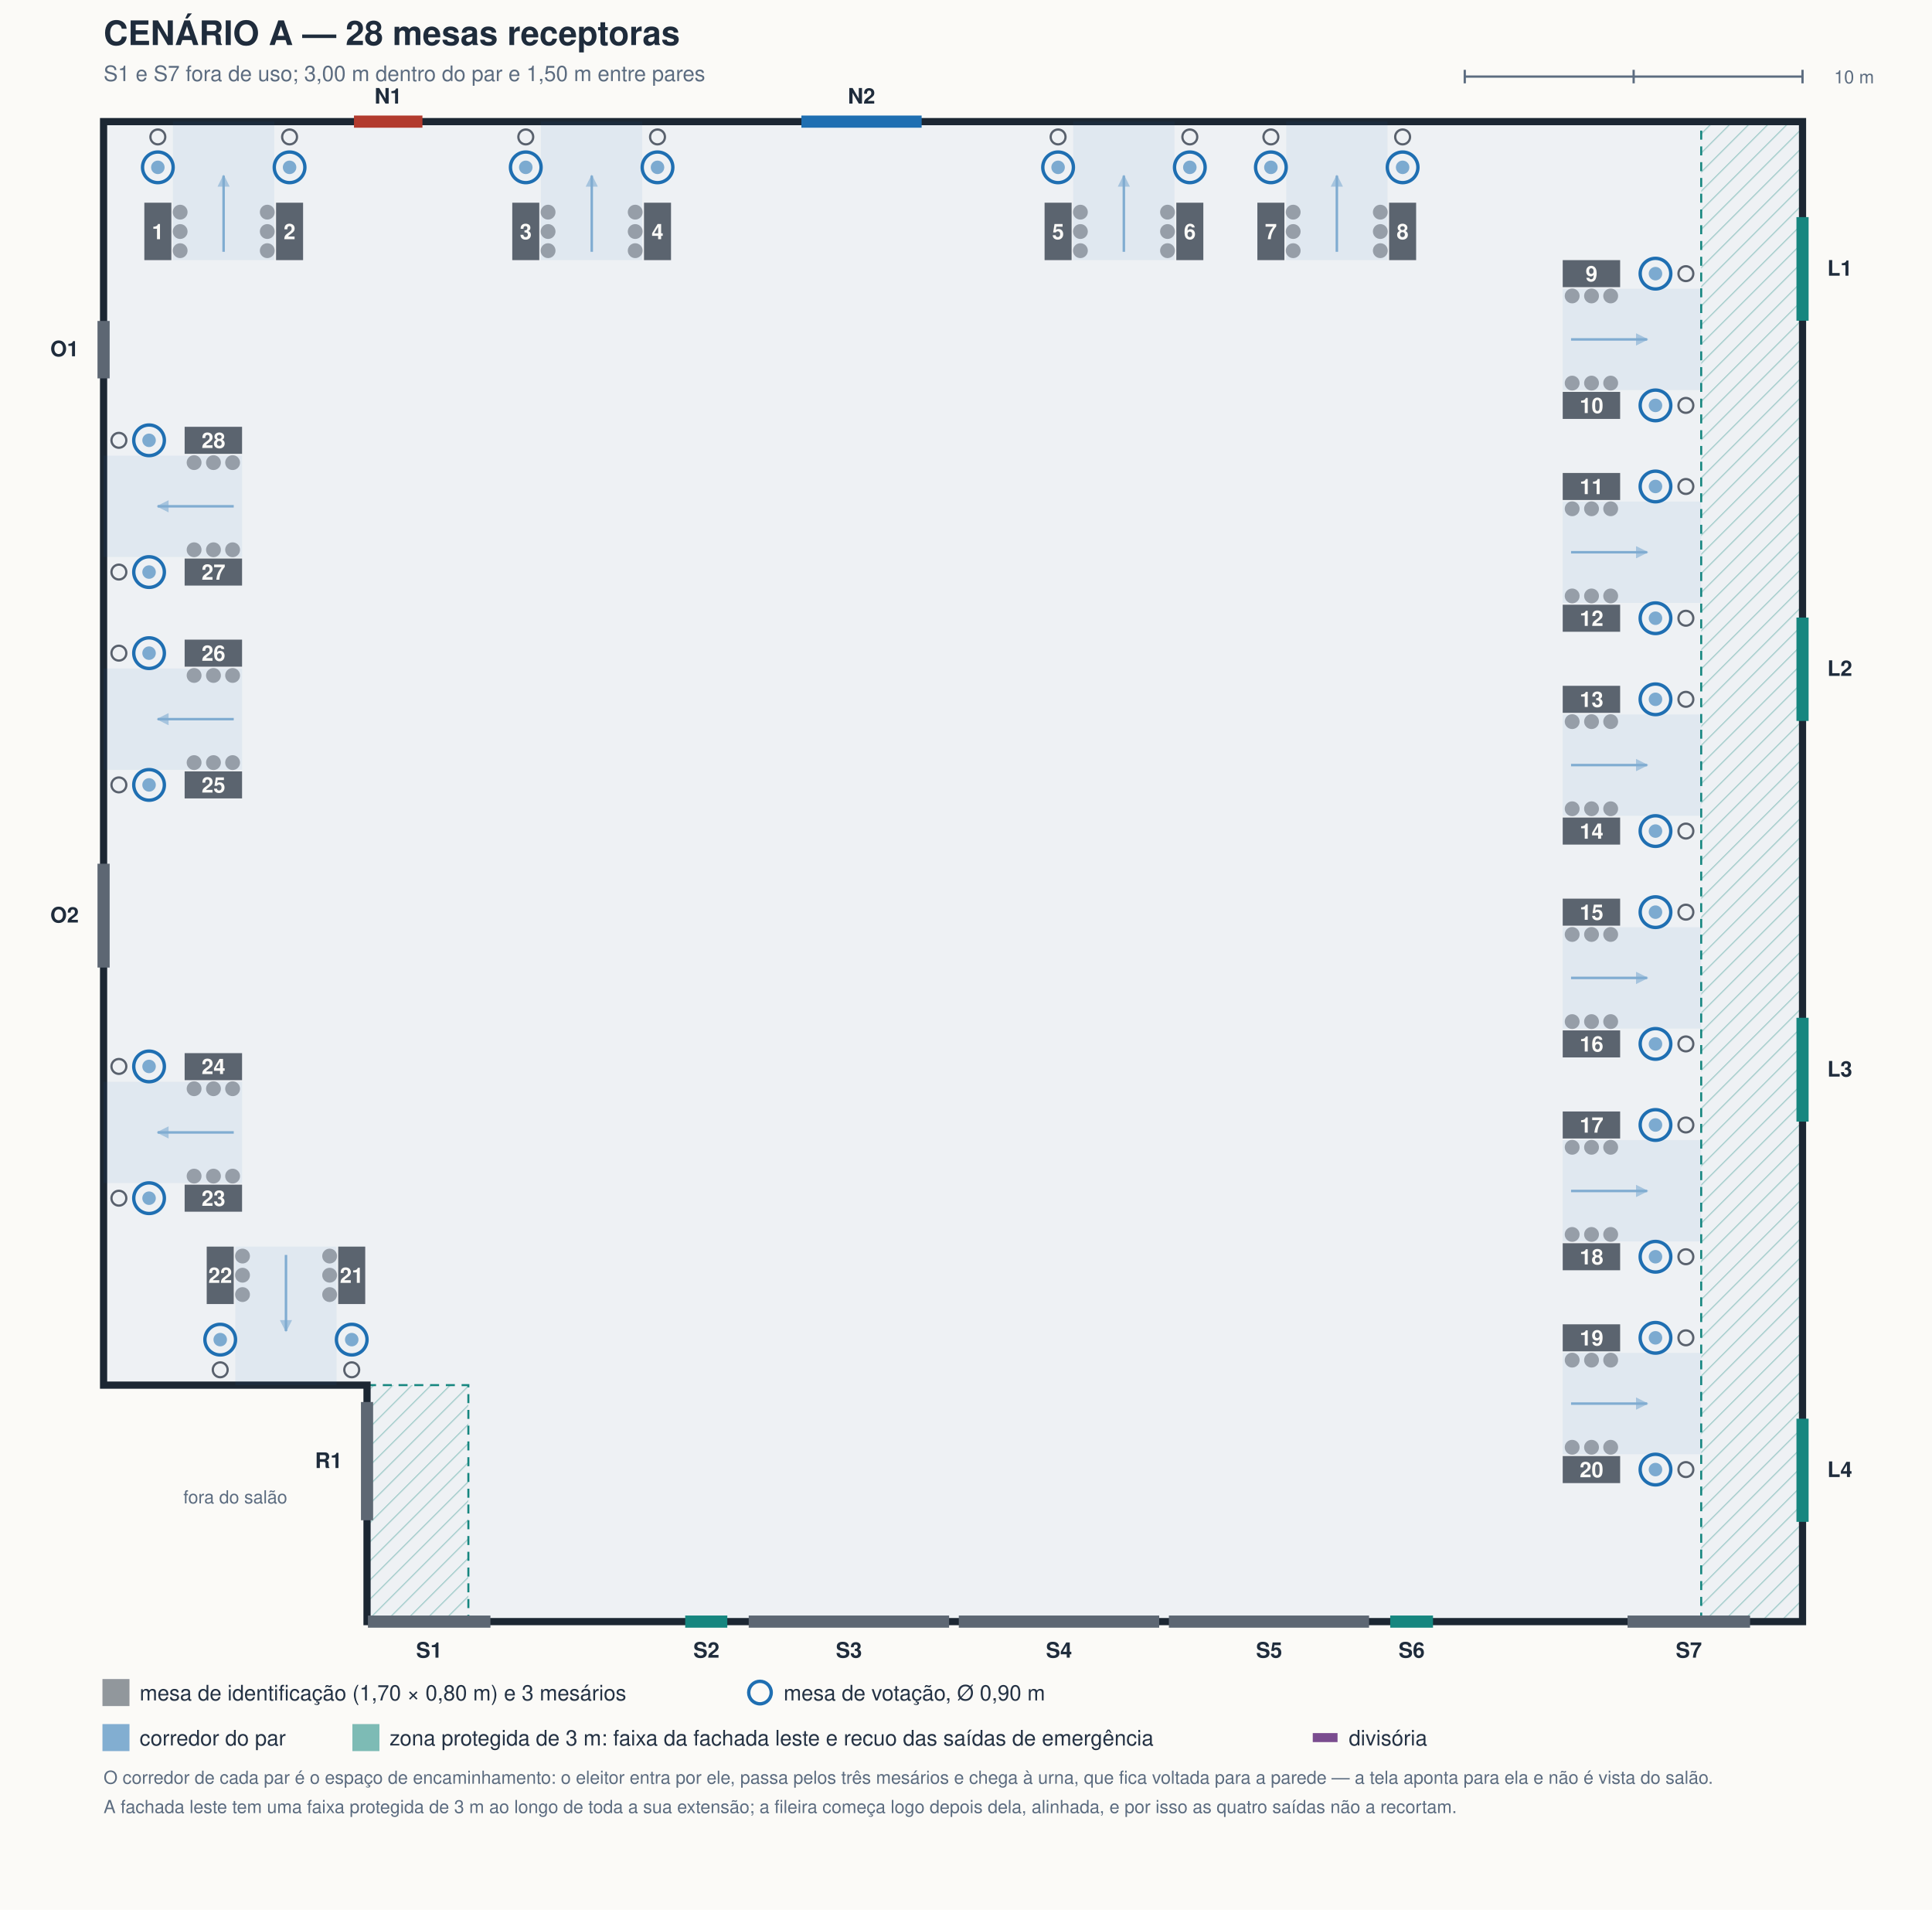
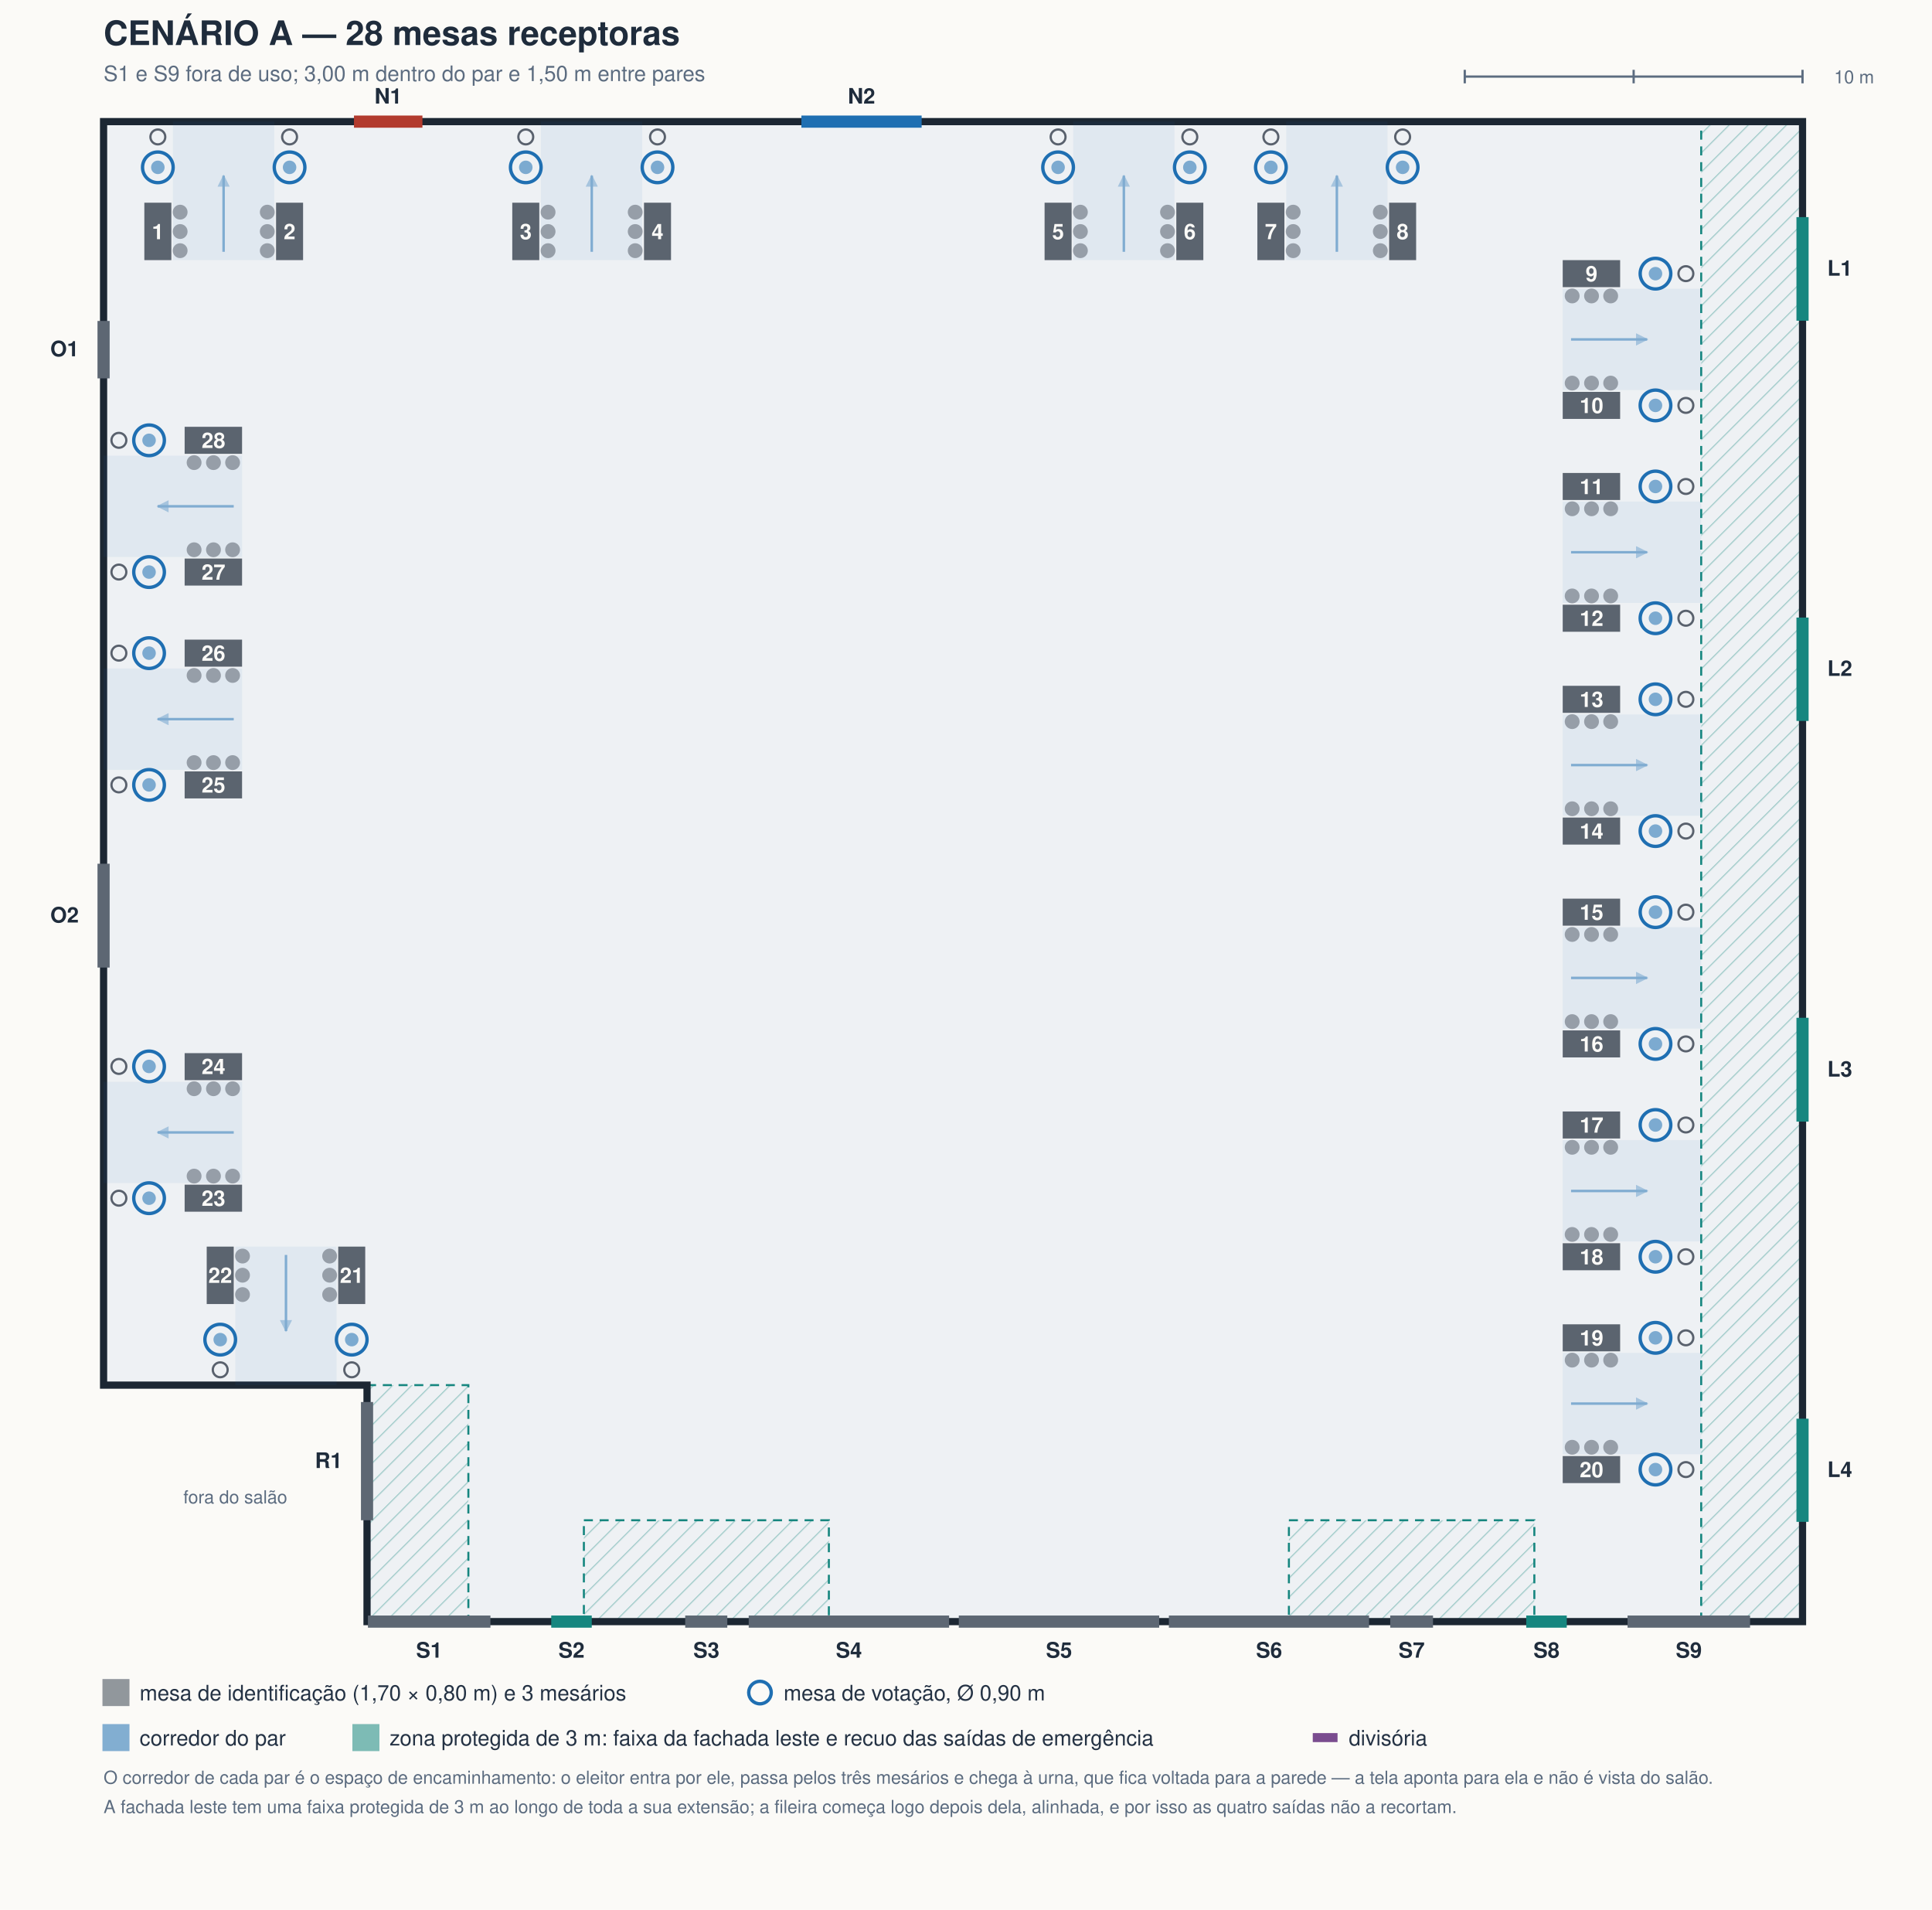
- <svg xmlns="http://www.w3.org/2000/svg" viewBox="0 0 858 848" style="width:100%;height:auto" role="img" aria-label="CENÁRIO A — 28 mesas receptoras: S1 e S7 fora de uso; 3,00 m dentro do par e 1,50 m entre pares">
+ <svg xmlns="http://www.w3.org/2000/svg" viewBox="0 0 858 848" style="width:100%;height:auto" role="img" aria-label="CENÁRIO A — 28 mesas receptoras: S1 e S9 fora de uso; 3,00 m dentro do par e 1,50 m entre pares">
  <rect x="0" y="0" width="858" height="848" fill="#fbfaf7" />
  <defs>
    <marker id="seta" viewBox="0 0 10 10" refX="9" refY="5" markerWidth="5" markerHeight="5" orient="auto-start-reverse">
      <path d="M0 0L10 5L0 10z" fill="#1f6fb2" opacity=".6" />
    </marker>
    <pattern id="hach" width="6" height="6" patternUnits="userSpaceOnUse" patternTransform="rotate(45)">
      <line x1="0" y1="0" x2="0" y2="6" stroke="#16867f" stroke-width="1" opacity=".35" />
    </pattern>
  </defs>
  <polygon points="163.0,720.0 800.5,720.0 800.5,54.0 46.0,54.0 46.0,615.0 163.0,615.0" fill="#eef1f4" />
  <rect x="755.5" y="54.0" width="45.0" height="666.0" fill="url(#hach)" stroke="#16867f" stroke-width="0.9" stroke-dasharray="4 3" />
+   <rect x="259.3" y="675.0" width="108.8" height="45.0" fill="url(#hach)" stroke="#16867f" stroke-width="0.9" stroke-dasharray="4 3" />
+   <rect x="572.4" y="675.0" width="109.0" height="45.0" fill="url(#hach)" stroke="#16867f" stroke-width="0.9" stroke-dasharray="4 3" />
  <rect x="163.0" y="615.0" width="45.0" height="105.0" fill="url(#hach)" stroke="#16867f" stroke-width="0.9" stroke-dasharray="4 3" />
  <polygon points="163.0,720.0 800.5,720.0 800.5,54.0 46.0,54.0 46.0,615.0 163.0,615.0" fill="none" stroke="#1c2733" stroke-width="3.2" />
  <line x1="157.2" y1="54.0" x2="187.6" y2="54.0" stroke="#b23b2e" stroke-width="5.4" />
  <text x="172.4" y="46.0" font-family="ui-sans-serif,system-ui,'Segoe UI',Helvetica,Arial,sans-serif" font-size="9.5" fill="#1f2c3c" text-anchor="middle" font-weight="700">N1</text>
  <line x1="355.9" y1="54.0" x2="409.3" y2="54.0" stroke="#1f6fb2" stroke-width="5.4" />
  <text x="382.6" y="46.0" font-family="ui-sans-serif,system-ui,'Segoe UI',Helvetica,Arial,sans-serif" font-size="9.5" fill="#1f2c3c" text-anchor="middle" font-weight="700">N2</text>
  <line x1="800.5" y1="142.4" x2="800.5" y2="96.4" stroke="#16867f" stroke-width="5.4" />
  <text x="811.5" y="122.4" font-family="ui-sans-serif,system-ui,'Segoe UI',Helvetica,Arial,sans-serif" font-size="9.5" fill="#1f2c3c" text-anchor="start" font-weight="700">L1</text>
  <line x1="800.5" y1="320.1" x2="800.5" y2="274.2" stroke="#16867f" stroke-width="5.4" />
  <text x="811.5" y="300.1" font-family="ui-sans-serif,system-ui,'Segoe UI',Helvetica,Arial,sans-serif" font-size="9.5" fill="#1f2c3c" text-anchor="start" font-weight="700">L2</text>
  <line x1="800.5" y1="498.0" x2="800.5" y2="451.9" stroke="#16867f" stroke-width="5.4" />
  <text x="811.5" y="478.0" font-family="ui-sans-serif,system-ui,'Segoe UI',Helvetica,Arial,sans-serif" font-size="9.5" fill="#1f2c3c" text-anchor="start" font-weight="700">L3</text>
  <line x1="800.5" y1="675.7" x2="800.5" y2="629.9" stroke="#16867f" stroke-width="5.4" />
  <text x="811.5" y="655.8" font-family="ui-sans-serif,system-ui,'Segoe UI',Helvetica,Arial,sans-serif" font-size="9.5" fill="#1f2c3c" text-anchor="start" font-weight="700">L4</text>
  <line x1="163.4" y1="720.0" x2="217.8" y2="720.0" stroke="#5d6773" stroke-width="5.4" />
  <text x="190.6" y="736.0" font-family="ui-sans-serif,system-ui,'Segoe UI',Helvetica,Arial,sans-serif" font-size="9.5" fill="#1f2c3c" text-anchor="middle" font-weight="700">S1</text>
-   <line x1="304.3" y1="720.0" x2="323.0" y2="720.0" stroke="#16867f" stroke-width="5.4" />
-   <text x="313.7" y="736.0" font-family="ui-sans-serif,system-ui,'Segoe UI',Helvetica,Arial,sans-serif" font-size="9.5" fill="#1f2c3c" text-anchor="middle" font-weight="700">S2</text>
+   <line x1="244.8" y1="720.0" x2="262.8" y2="720.0" stroke="#16867f" stroke-width="5.4" />
+   <text x="253.8" y="736.0" font-family="ui-sans-serif,system-ui,'Segoe UI',Helvetica,Arial,sans-serif" font-size="9.5" fill="#1f2c3c" text-anchor="middle" font-weight="700">S2</text>
+   <line x1="304.3" y1="720.0" x2="323.0" y2="720.0" stroke="#5d6773" stroke-width="5.4" />
+   <text x="313.7" y="736.0" font-family="ui-sans-serif,system-ui,'Segoe UI',Helvetica,Arial,sans-serif" font-size="9.5" fill="#1f2c3c" text-anchor="middle" font-weight="700">S3</text>
  <line x1="332.5" y1="720.0" x2="421.5" y2="720.0" stroke="#5d6773" stroke-width="5.4" />
-   <text x="377.0" y="736.0" font-family="ui-sans-serif,system-ui,'Segoe UI',Helvetica,Arial,sans-serif" font-size="9.5" fill="#1f2c3c" text-anchor="middle" font-weight="700">S3</text>
+   <text x="377.0" y="736.0" font-family="ui-sans-serif,system-ui,'Segoe UI',Helvetica,Arial,sans-serif" font-size="9.5" fill="#1f2c3c" text-anchor="middle" font-weight="700">S4</text>
  <line x1="425.8" y1="720.0" x2="514.8" y2="720.0" stroke="#5d6773" stroke-width="5.4" />
-   <text x="470.3" y="736.0" font-family="ui-sans-serif,system-ui,'Segoe UI',Helvetica,Arial,sans-serif" font-size="9.5" fill="#1f2c3c" text-anchor="middle" font-weight="700">S4</text>
+   <text x="470.3" y="736.0" font-family="ui-sans-serif,system-ui,'Segoe UI',Helvetica,Arial,sans-serif" font-size="9.5" fill="#1f2c3c" text-anchor="middle" font-weight="700">S5</text>
  <line x1="519.1" y1="720.0" x2="608.0" y2="720.0" stroke="#5d6773" stroke-width="5.4" />
-   <text x="563.6" y="736.0" font-family="ui-sans-serif,system-ui,'Segoe UI',Helvetica,Arial,sans-serif" font-size="9.5" fill="#1f2c3c" text-anchor="middle" font-weight="700">S5</text>
-   <line x1="617.4" y1="720.0" x2="636.4" y2="720.0" stroke="#16867f" stroke-width="5.4" />
-   <text x="626.9" y="736.0" font-family="ui-sans-serif,system-ui,'Segoe UI',Helvetica,Arial,sans-serif" font-size="9.5" fill="#1f2c3c" text-anchor="middle" font-weight="700">S6</text>
+   <text x="563.6" y="736.0" font-family="ui-sans-serif,system-ui,'Segoe UI',Helvetica,Arial,sans-serif" font-size="9.5" fill="#1f2c3c" text-anchor="middle" font-weight="700">S6</text>
+   <line x1="617.4" y1="720.0" x2="636.4" y2="720.0" stroke="#5d6773" stroke-width="5.4" />
+   <text x="626.9" y="736.0" font-family="ui-sans-serif,system-ui,'Segoe UI',Helvetica,Arial,sans-serif" font-size="9.5" fill="#1f2c3c" text-anchor="middle" font-weight="700">S7</text>
+   <line x1="677.8" y1="720.0" x2="695.8" y2="720.0" stroke="#16867f" stroke-width="5.4" />
+   <text x="686.8" y="736.0" font-family="ui-sans-serif,system-ui,'Segoe UI',Helvetica,Arial,sans-serif" font-size="9.5" fill="#1f2c3c" text-anchor="middle" font-weight="700">S8</text>
  <line x1="722.8" y1="720.0" x2="777.2" y2="720.0" stroke="#5d6773" stroke-width="5.4" />
-   <text x="750.0" y="736.0" font-family="ui-sans-serif,system-ui,'Segoe UI',Helvetica,Arial,sans-serif" font-size="9.5" fill="#1f2c3c" text-anchor="middle" font-weight="700">S7</text>
+   <text x="750.0" y="736.0" font-family="ui-sans-serif,system-ui,'Segoe UI',Helvetica,Arial,sans-serif" font-size="9.5" fill="#1f2c3c" text-anchor="middle" font-weight="700">S9</text>
  <line x1="46.0" y1="168.0" x2="46.0" y2="142.5" stroke="#5d6773" stroke-width="5.4" />
  <text x="35.0" y="158.2" font-family="ui-sans-serif,system-ui,'Segoe UI',Helvetica,Arial,sans-serif" font-size="9.5" fill="#1f2c3c" text-anchor="end" font-weight="700">O1</text>
  <line x1="46.0" y1="429.6" x2="46.0" y2="383.5" stroke="#5d6773" stroke-width="5.4" />
  <text x="35.0" y="409.6" font-family="ui-sans-serif,system-ui,'Segoe UI',Helvetica,Arial,sans-serif" font-size="9.5" fill="#1f2c3c" text-anchor="end" font-weight="700">O2</text>
  <line x1="163.0" y1="675.0" x2="163.0" y2="622.5" stroke="#5d6773" stroke-width="5.4" />
  <text x="152.0" y="651.8" font-family="ui-sans-serif,system-ui,'Segoe UI',Helvetica,Arial,sans-serif" font-size="9.5" fill="#1f2c3c" text-anchor="end" font-weight="700">R1</text>
  <rect x="76.8" y="54.0" width="45.0" height="61.5" fill="#1f6fb2" opacity=".07" />
  <path d="M99.3 111.8L99.3 78.0" stroke="#1f6fb2" stroke-width="1.1" opacity=".5" marker-end="url(#seta)" />
  <rect x="64.1" y="90.0" width="12.0" height="25.5" fill="#3b4552" opacity=".82" />
  <circle cx="70.1" cy="74.3" r="6.8" fill="none" stroke="#1f6fb2" stroke-width="1.5" />
  <circle cx="70.1" cy="74.3" r="3.0" fill="#1f6fb2" opacity=".55" />
  <circle cx="70.1" cy="60.8" r="3.3" fill="none" stroke="#59616d" stroke-width="1" />
  <circle cx="80.0" cy="94.2" r="3.3" fill="#59616d" opacity=".55" />
  <circle cx="80.0" cy="102.8" r="3.3" fill="#59616d" opacity=".55" />
  <circle cx="80.0" cy="111.3" r="3.3" fill="#59616d" opacity=".55" />
  <text x="70.1" y="106.2" font-family="ui-sans-serif,system-ui,'Segoe UI',Helvetica,Arial,sans-serif" font-size="9.5" font-weight="700" fill="#fbfaf7" text-anchor="middle">1</text>
  <rect x="122.6" y="90.0" width="12.0" height="25.5" fill="#3b4552" opacity=".82" />
  <circle cx="128.6" cy="74.3" r="6.8" fill="none" stroke="#1f6fb2" stroke-width="1.5" />
  <circle cx="128.6" cy="74.3" r="3.0" fill="#1f6fb2" opacity=".55" />
  <circle cx="128.6" cy="60.8" r="3.3" fill="none" stroke="#59616d" stroke-width="1" />
  <circle cx="118.7" cy="94.2" r="3.3" fill="#59616d" opacity=".55" />
  <circle cx="118.7" cy="102.8" r="3.3" fill="#59616d" opacity=".55" />
  <circle cx="118.7" cy="111.3" r="3.3" fill="#59616d" opacity=".55" />
  <text x="128.6" y="106.2" font-family="ui-sans-serif,system-ui,'Segoe UI',Helvetica,Arial,sans-serif" font-size="9.5" font-weight="700" fill="#fbfaf7" text-anchor="middle">2</text>
  <rect x="240.2" y="54.0" width="45.0" height="61.5" fill="#1f6fb2" opacity=".07" />
  <path d="M262.8 111.8L262.8 78.0" stroke="#1f6fb2" stroke-width="1.1" opacity=".5" marker-end="url(#seta)" />
  <rect x="227.5" y="90.0" width="12.0" height="25.5" fill="#3b4552" opacity=".82" />
  <circle cx="233.5" cy="74.3" r="6.8" fill="none" stroke="#1f6fb2" stroke-width="1.5" />
  <circle cx="233.5" cy="74.3" r="3.0" fill="#1f6fb2" opacity=".55" />
  <circle cx="233.5" cy="60.8" r="3.3" fill="none" stroke="#59616d" stroke-width="1" />
  <circle cx="243.4" cy="94.2" r="3.3" fill="#59616d" opacity=".55" />
  <circle cx="243.4" cy="102.8" r="3.3" fill="#59616d" opacity=".55" />
  <circle cx="243.4" cy="111.3" r="3.3" fill="#59616d" opacity=".55" />
  <text x="233.5" y="106.2" font-family="ui-sans-serif,system-ui,'Segoe UI',Helvetica,Arial,sans-serif" font-size="9.5" font-weight="700" fill="#fbfaf7" text-anchor="middle">3</text>
  <rect x="286.0" y="90.0" width="12.0" height="25.5" fill="#3b4552" opacity=".82" />
  <circle cx="292.0" cy="74.3" r="6.8" fill="none" stroke="#1f6fb2" stroke-width="1.5" />
  <circle cx="292.0" cy="74.3" r="3.0" fill="#1f6fb2" opacity=".55" />
  <circle cx="292.0" cy="60.8" r="3.3" fill="none" stroke="#59616d" stroke-width="1" />
  <circle cx="282.1" cy="94.2" r="3.3" fill="#59616d" opacity=".55" />
  <circle cx="282.1" cy="102.8" r="3.3" fill="#59616d" opacity=".55" />
  <circle cx="282.1" cy="111.3" r="3.3" fill="#59616d" opacity=".55" />
  <text x="292.0" y="106.2" font-family="ui-sans-serif,system-ui,'Segoe UI',Helvetica,Arial,sans-serif" font-size="9.5" font-weight="700" fill="#fbfaf7" text-anchor="middle">4</text>
  <rect x="476.6" y="54.0" width="45.0" height="61.5" fill="#1f6fb2" opacity=".07" />
  <path d="M499.1 111.8L499.1 78.0" stroke="#1f6fb2" stroke-width="1.1" opacity=".5" marker-end="url(#seta)" />
  <rect x="463.9" y="90.0" width="12.0" height="25.5" fill="#3b4552" opacity=".82" />
  <circle cx="469.9" cy="74.3" r="6.8" fill="none" stroke="#1f6fb2" stroke-width="1.5" />
  <circle cx="469.9" cy="74.3" r="3.0" fill="#1f6fb2" opacity=".55" />
  <circle cx="469.9" cy="60.8" r="3.3" fill="none" stroke="#59616d" stroke-width="1" />
  <circle cx="479.8" cy="94.2" r="3.3" fill="#59616d" opacity=".55" />
  <circle cx="479.8" cy="102.8" r="3.3" fill="#59616d" opacity=".55" />
  <circle cx="479.8" cy="111.3" r="3.3" fill="#59616d" opacity=".55" />
  <text x="469.9" y="106.2" font-family="ui-sans-serif,system-ui,'Segoe UI',Helvetica,Arial,sans-serif" font-size="9.5" font-weight="700" fill="#fbfaf7" text-anchor="middle">5</text>
  <rect x="522.4" y="90.0" width="12.0" height="25.5" fill="#3b4552" opacity=".82" />
  <circle cx="528.4" cy="74.3" r="6.8" fill="none" stroke="#1f6fb2" stroke-width="1.5" />
  <circle cx="528.4" cy="74.3" r="3.0" fill="#1f6fb2" opacity=".55" />
  <circle cx="528.4" cy="60.8" r="3.3" fill="none" stroke="#59616d" stroke-width="1" />
  <circle cx="518.5" cy="94.2" r="3.3" fill="#59616d" opacity=".55" />
  <circle cx="518.5" cy="102.8" r="3.3" fill="#59616d" opacity=".55" />
  <circle cx="518.5" cy="111.3" r="3.3" fill="#59616d" opacity=".55" />
  <text x="528.4" y="106.2" font-family="ui-sans-serif,system-ui,'Segoe UI',Helvetica,Arial,sans-serif" font-size="9.5" font-weight="700" fill="#fbfaf7" text-anchor="middle">6</text>
  <rect x="571.2" y="54.0" width="45.0" height="61.5" fill="#1f6fb2" opacity=".07" />
  <path d="M593.7 111.8L593.7 78.0" stroke="#1f6fb2" stroke-width="1.1" opacity=".5" marker-end="url(#seta)" />
  <rect x="558.4" y="90.0" width="12.0" height="25.5" fill="#3b4552" opacity=".82" />
  <circle cx="564.4" cy="74.3" r="6.8" fill="none" stroke="#1f6fb2" stroke-width="1.5" />
  <circle cx="564.4" cy="74.3" r="3.0" fill="#1f6fb2" opacity=".55" />
  <circle cx="564.4" cy="60.8" r="3.3" fill="none" stroke="#59616d" stroke-width="1" />
  <circle cx="574.3" cy="94.2" r="3.3" fill="#59616d" opacity=".55" />
  <circle cx="574.3" cy="102.8" r="3.3" fill="#59616d" opacity=".55" />
  <circle cx="574.3" cy="111.3" r="3.3" fill="#59616d" opacity=".55" />
  <text x="564.4" y="106.2" font-family="ui-sans-serif,system-ui,'Segoe UI',Helvetica,Arial,sans-serif" font-size="9.5" font-weight="700" fill="#fbfaf7" text-anchor="middle">7</text>
  <rect x="616.9" y="90.0" width="12.0" height="25.5" fill="#3b4552" opacity=".82" />
  <circle cx="622.9" cy="74.3" r="6.8" fill="none" stroke="#1f6fb2" stroke-width="1.5" />
  <circle cx="622.9" cy="74.3" r="3.0" fill="#1f6fb2" opacity=".55" />
  <circle cx="622.9" cy="60.8" r="3.3" fill="none" stroke="#59616d" stroke-width="1" />
  <circle cx="613.0" cy="94.2" r="3.3" fill="#59616d" opacity=".55" />
  <circle cx="613.0" cy="102.8" r="3.3" fill="#59616d" opacity=".55" />
  <circle cx="613.0" cy="111.3" r="3.3" fill="#59616d" opacity=".55" />
  <text x="622.9" y="106.2" font-family="ui-sans-serif,system-ui,'Segoe UI',Helvetica,Arial,sans-serif" font-size="9.5" font-weight="700" fill="#fbfaf7" text-anchor="middle">8</text>
  <rect x="104.5" y="553.5" width="45.0" height="61.5" fill="#1f6fb2" opacity=".07" />
  <path d="M127.0 557.2L127.0 591.0" stroke="#1f6fb2" stroke-width="1.1" opacity=".5" marker-end="url(#seta)" />
  <rect x="91.8" y="553.5" width="12.0" height="25.5" fill="#3b4552" opacity=".82" />
  <circle cx="97.8" cy="594.8" r="6.8" fill="none" stroke="#1f6fb2" stroke-width="1.5" />
  <circle cx="97.8" cy="594.8" r="3.0" fill="#1f6fb2" opacity=".55" />
  <circle cx="97.8" cy="608.2" r="3.3" fill="none" stroke="#59616d" stroke-width="1" />
  <circle cx="107.7" cy="574.8" r="3.3" fill="#59616d" opacity=".55" />
  <circle cx="107.7" cy="566.2" r="3.3" fill="#59616d" opacity=".55" />
  <circle cx="107.7" cy="557.7" r="3.3" fill="#59616d" opacity=".55" />
  <text x="97.8" y="569.6" font-family="ui-sans-serif,system-ui,'Segoe UI',Helvetica,Arial,sans-serif" font-size="9.5" font-weight="700" fill="#fbfaf7" text-anchor="middle">22</text>
  <rect x="150.2" y="553.5" width="12.0" height="25.5" fill="#3b4552" opacity=".82" />
  <circle cx="156.2" cy="594.8" r="6.8" fill="none" stroke="#1f6fb2" stroke-width="1.5" />
  <circle cx="156.2" cy="594.8" r="3.0" fill="#1f6fb2" opacity=".55" />
  <circle cx="156.2" cy="608.2" r="3.3" fill="none" stroke="#59616d" stroke-width="1" />
  <circle cx="146.4" cy="574.8" r="3.3" fill="#59616d" opacity=".55" />
  <circle cx="146.4" cy="566.2" r="3.3" fill="#59616d" opacity=".55" />
  <circle cx="146.4" cy="557.7" r="3.3" fill="#59616d" opacity=".55" />
  <text x="156.2" y="569.6" font-family="ui-sans-serif,system-ui,'Segoe UI',Helvetica,Arial,sans-serif" font-size="9.5" font-weight="700" fill="#fbfaf7" text-anchor="middle">21</text>
  <rect x="46.0" y="480.3" width="61.5" height="45.0" fill="#1f6fb2" opacity=".07" />
  <path d="M103.8 502.8L70.0 502.8" stroke="#1f6fb2" stroke-width="1.1" opacity=".5" marker-end="url(#seta)" />
  <rect x="82.0" y="526.0" width="25.5" height="12.0" fill="#3b4552" opacity=".82" />
  <circle cx="66.2" cy="532.0" r="6.8" fill="none" stroke="#1f6fb2" stroke-width="1.5" />
  <circle cx="66.2" cy="532.0" r="3.0" fill="#1f6fb2" opacity=".55" />
  <circle cx="52.8" cy="532.0" r="3.3" fill="none" stroke="#59616d" stroke-width="1" />
  <circle cx="86.2" cy="522.2" r="3.3" fill="#59616d" opacity=".55" />
  <circle cx="94.8" cy="522.2" r="3.3" fill="#59616d" opacity=".55" />
  <circle cx="103.3" cy="522.2" r="3.3" fill="#59616d" opacity=".55" />
  <text x="94.8" y="535.4" font-family="ui-sans-serif,system-ui,'Segoe UI',Helvetica,Arial,sans-serif" font-size="9.5" font-weight="700" fill="#fbfaf7" text-anchor="middle">23</text>
  <rect x="82.0" y="467.6" width="25.5" height="12.0" fill="#3b4552" opacity=".82" />
  <circle cx="66.2" cy="473.5" r="6.8" fill="none" stroke="#1f6fb2" stroke-width="1.5" />
  <circle cx="66.2" cy="473.5" r="3.0" fill="#1f6fb2" opacity=".55" />
  <circle cx="52.8" cy="473.5" r="3.3" fill="none" stroke="#59616d" stroke-width="1" />
  <circle cx="86.2" cy="483.4" r="3.3" fill="#59616d" opacity=".55" />
  <circle cx="94.8" cy="483.4" r="3.3" fill="#59616d" opacity=".55" />
  <circle cx="103.3" cy="483.4" r="3.3" fill="#59616d" opacity=".55" />
  <text x="94.8" y="476.9" font-family="ui-sans-serif,system-ui,'Segoe UI',Helvetica,Arial,sans-serif" font-size="9.5" font-weight="700" fill="#fbfaf7" text-anchor="middle">24</text>
  <rect x="46.0" y="296.8" width="61.5" height="45.0" fill="#1f6fb2" opacity=".07" />
  <path d="M103.8 319.3L70.0 319.3" stroke="#1f6fb2" stroke-width="1.1" opacity=".5" marker-end="url(#seta)" />
  <rect x="82.0" y="342.5" width="25.5" height="12.0" fill="#3b4552" opacity=".82" />
  <circle cx="66.2" cy="348.5" r="6.8" fill="none" stroke="#1f6fb2" stroke-width="1.5" />
  <circle cx="66.2" cy="348.5" r="3.0" fill="#1f6fb2" opacity=".55" />
  <circle cx="52.8" cy="348.5" r="3.3" fill="none" stroke="#59616d" stroke-width="1" />
  <circle cx="86.2" cy="338.6" r="3.3" fill="#59616d" opacity=".55" />
  <circle cx="94.8" cy="338.6" r="3.3" fill="#59616d" opacity=".55" />
  <circle cx="103.3" cy="338.6" r="3.3" fill="#59616d" opacity=".55" />
  <text x="94.8" y="351.9" font-family="ui-sans-serif,system-ui,'Segoe UI',Helvetica,Arial,sans-serif" font-size="9.5" font-weight="700" fill="#fbfaf7" text-anchor="middle">25</text>
  <rect x="82.0" y="284.0" width="25.5" height="12.0" fill="#3b4552" opacity=".82" />
  <circle cx="66.2" cy="290.0" r="6.8" fill="none" stroke="#1f6fb2" stroke-width="1.5" />
  <circle cx="66.2" cy="290.0" r="3.0" fill="#1f6fb2" opacity=".55" />
  <circle cx="52.8" cy="290.0" r="3.3" fill="none" stroke="#59616d" stroke-width="1" />
  <circle cx="86.2" cy="299.9" r="3.3" fill="#59616d" opacity=".55" />
  <circle cx="94.8" cy="299.9" r="3.3" fill="#59616d" opacity=".55" />
  <circle cx="103.3" cy="299.9" r="3.3" fill="#59616d" opacity=".55" />
  <text x="94.8" y="293.4" font-family="ui-sans-serif,system-ui,'Segoe UI',Helvetica,Arial,sans-serif" font-size="9.5" font-weight="700" fill="#fbfaf7" text-anchor="middle">26</text>
  <rect x="46.0" y="202.3" width="61.5" height="45.0" fill="#1f6fb2" opacity=".07" />
  <path d="M103.8 224.8L70.0 224.8" stroke="#1f6fb2" stroke-width="1.1" opacity=".5" marker-end="url(#seta)" />
  <rect x="82.0" y="248.0" width="25.5" height="12.0" fill="#3b4552" opacity=".82" />
  <circle cx="66.2" cy="254.0" r="6.8" fill="none" stroke="#1f6fb2" stroke-width="1.5" />
  <circle cx="66.2" cy="254.0" r="3.0" fill="#1f6fb2" opacity=".55" />
  <circle cx="52.8" cy="254.0" r="3.3" fill="none" stroke="#59616d" stroke-width="1" />
  <circle cx="86.2" cy="244.1" r="3.3" fill="#59616d" opacity=".55" />
  <circle cx="94.8" cy="244.1" r="3.3" fill="#59616d" opacity=".55" />
  <circle cx="103.3" cy="244.1" r="3.3" fill="#59616d" opacity=".55" />
  <text x="94.8" y="257.4" font-family="ui-sans-serif,system-ui,'Segoe UI',Helvetica,Arial,sans-serif" font-size="9.5" font-weight="700" fill="#fbfaf7" text-anchor="middle">27</text>
  <rect x="82.0" y="189.5" width="25.5" height="12.0" fill="#3b4552" opacity=".82" />
  <circle cx="66.2" cy="195.5" r="6.8" fill="none" stroke="#1f6fb2" stroke-width="1.5" />
  <circle cx="66.2" cy="195.5" r="3.0" fill="#1f6fb2" opacity=".55" />
  <circle cx="52.8" cy="195.5" r="3.3" fill="none" stroke="#59616d" stroke-width="1" />
  <circle cx="86.2" cy="205.4" r="3.3" fill="#59616d" opacity=".55" />
  <circle cx="94.8" cy="205.4" r="3.3" fill="#59616d" opacity=".55" />
  <circle cx="103.3" cy="205.4" r="3.3" fill="#59616d" opacity=".55" />
  <text x="94.8" y="198.9" font-family="ui-sans-serif,system-ui,'Segoe UI',Helvetica,Arial,sans-serif" font-size="9.5" font-weight="700" fill="#fbfaf7" text-anchor="middle">28</text>
  <rect x="694.0" y="600.7" width="61.5" height="45.0" fill="#1f6fb2" opacity=".07" />
  <path d="M697.7 623.2L731.5 623.2" stroke="#1f6fb2" stroke-width="1.1" opacity=".5" marker-end="url(#seta)" />
  <rect x="694.0" y="646.5" width="25.5" height="12.0" fill="#3b4552" opacity=".82" />
  <circle cx="735.2" cy="652.5" r="6.8" fill="none" stroke="#1f6fb2" stroke-width="1.5" />
  <circle cx="735.2" cy="652.5" r="3.0" fill="#1f6fb2" opacity=".55" />
  <circle cx="748.7" cy="652.5" r="3.3" fill="none" stroke="#59616d" stroke-width="1" />
  <circle cx="715.3" cy="642.6" r="3.3" fill="#59616d" opacity=".55" />
  <circle cx="706.8" cy="642.6" r="3.3" fill="#59616d" opacity=".55" />
  <circle cx="698.2" cy="642.6" r="3.3" fill="#59616d" opacity=".55" />
  <text x="706.8" y="655.9" font-family="ui-sans-serif,system-ui,'Segoe UI',Helvetica,Arial,sans-serif" font-size="9.5" font-weight="700" fill="#fbfaf7" text-anchor="middle">20</text>
  <rect x="694.0" y="588.0" width="25.5" height="12.0" fill="#3b4552" opacity=".82" />
  <circle cx="735.2" cy="594.0" r="6.8" fill="none" stroke="#1f6fb2" stroke-width="1.5" />
  <circle cx="735.2" cy="594.0" r="3.0" fill="#1f6fb2" opacity=".55" />
  <circle cx="748.7" cy="594.0" r="3.3" fill="none" stroke="#59616d" stroke-width="1" />
  <circle cx="715.3" cy="603.9" r="3.3" fill="#59616d" opacity=".55" />
  <circle cx="706.8" cy="603.9" r="3.3" fill="#59616d" opacity=".55" />
  <circle cx="698.2" cy="603.9" r="3.3" fill="#59616d" opacity=".55" />
  <text x="706.8" y="597.4" font-family="ui-sans-serif,system-ui,'Segoe UI',Helvetica,Arial,sans-serif" font-size="9.5" font-weight="700" fill="#fbfaf7" text-anchor="middle">19</text>
  <rect x="694.0" y="506.2" width="61.5" height="45.0" fill="#1f6fb2" opacity=".07" />
  <path d="M697.7 528.8L731.5 528.8" stroke="#1f6fb2" stroke-width="1.1" opacity=".5" marker-end="url(#seta)" />
  <rect x="694.0" y="552.0" width="25.5" height="12.0" fill="#3b4552" opacity=".82" />
  <circle cx="735.2" cy="558.0" r="6.8" fill="none" stroke="#1f6fb2" stroke-width="1.5" />
  <circle cx="735.2" cy="558.0" r="3.0" fill="#1f6fb2" opacity=".55" />
  <circle cx="748.7" cy="558.0" r="3.3" fill="none" stroke="#59616d" stroke-width="1" />
  <circle cx="715.3" cy="548.1" r="3.3" fill="#59616d" opacity=".55" />
  <circle cx="706.8" cy="548.1" r="3.3" fill="#59616d" opacity=".55" />
  <circle cx="698.2" cy="548.1" r="3.3" fill="#59616d" opacity=".55" />
  <text x="706.8" y="561.4" font-family="ui-sans-serif,system-ui,'Segoe UI',Helvetica,Arial,sans-serif" font-size="9.5" font-weight="700" fill="#fbfaf7" text-anchor="middle">18</text>
  <rect x="694.0" y="493.5" width="25.5" height="12.0" fill="#3b4552" opacity=".82" />
  <circle cx="735.2" cy="499.5" r="6.8" fill="none" stroke="#1f6fb2" stroke-width="1.5" />
  <circle cx="735.2" cy="499.5" r="3.0" fill="#1f6fb2" opacity=".55" />
  <circle cx="748.7" cy="499.5" r="3.3" fill="none" stroke="#59616d" stroke-width="1" />
  <circle cx="715.3" cy="509.4" r="3.3" fill="#59616d" opacity=".55" />
  <circle cx="706.8" cy="509.4" r="3.3" fill="#59616d" opacity=".55" />
  <circle cx="698.2" cy="509.4" r="3.3" fill="#59616d" opacity=".55" />
  <text x="706.8" y="502.9" font-family="ui-sans-serif,system-ui,'Segoe UI',Helvetica,Arial,sans-serif" font-size="9.5" font-weight="700" fill="#fbfaf7" text-anchor="middle">17</text>
  <rect x="694.0" y="411.7" width="61.5" height="45.0" fill="#1f6fb2" opacity=".07" />
  <path d="M697.7 434.2L731.5 434.2" stroke="#1f6fb2" stroke-width="1.1" opacity=".5" marker-end="url(#seta)" />
  <rect x="694.0" y="457.5" width="25.5" height="12.0" fill="#3b4552" opacity=".82" />
  <circle cx="735.2" cy="463.5" r="6.8" fill="none" stroke="#1f6fb2" stroke-width="1.5" />
  <circle cx="735.2" cy="463.5" r="3.0" fill="#1f6fb2" opacity=".55" />
  <circle cx="748.7" cy="463.5" r="3.3" fill="none" stroke="#59616d" stroke-width="1" />
  <circle cx="715.3" cy="453.6" r="3.3" fill="#59616d" opacity=".55" />
  <circle cx="706.8" cy="453.6" r="3.3" fill="#59616d" opacity=".55" />
  <circle cx="698.2" cy="453.6" r="3.3" fill="#59616d" opacity=".55" />
  <text x="706.8" y="466.9" font-family="ui-sans-serif,system-ui,'Segoe UI',Helvetica,Arial,sans-serif" font-size="9.5" font-weight="700" fill="#fbfaf7" text-anchor="middle">16</text>
  <rect x="694.0" y="399.0" width="25.5" height="12.0" fill="#3b4552" opacity=".82" />
  <circle cx="735.2" cy="405.0" r="6.8" fill="none" stroke="#1f6fb2" stroke-width="1.5" />
  <circle cx="735.2" cy="405.0" r="3.0" fill="#1f6fb2" opacity=".55" />
  <circle cx="748.7" cy="405.0" r="3.3" fill="none" stroke="#59616d" stroke-width="1" />
  <circle cx="715.3" cy="414.9" r="3.3" fill="#59616d" opacity=".55" />
  <circle cx="706.8" cy="414.9" r="3.3" fill="#59616d" opacity=".55" />
  <circle cx="698.2" cy="414.9" r="3.3" fill="#59616d" opacity=".55" />
  <text x="706.8" y="408.4" font-family="ui-sans-serif,system-ui,'Segoe UI',Helvetica,Arial,sans-serif" font-size="9.5" font-weight="700" fill="#fbfaf7" text-anchor="middle">15</text>
  <rect x="694.0" y="317.2" width="61.5" height="45.0" fill="#1f6fb2" opacity=".07" />
  <path d="M697.7 339.7L731.5 339.7" stroke="#1f6fb2" stroke-width="1.1" opacity=".5" marker-end="url(#seta)" />
  <rect x="694.0" y="363.0" width="25.5" height="12.0" fill="#3b4552" opacity=".82" />
  <circle cx="735.2" cy="369.0" r="6.8" fill="none" stroke="#1f6fb2" stroke-width="1.5" />
  <circle cx="735.2" cy="369.0" r="3.0" fill="#1f6fb2" opacity=".55" />
  <circle cx="748.7" cy="369.0" r="3.3" fill="none" stroke="#59616d" stroke-width="1" />
  <circle cx="715.3" cy="359.1" r="3.3" fill="#59616d" opacity=".55" />
  <circle cx="706.8" cy="359.1" r="3.3" fill="#59616d" opacity=".55" />
  <circle cx="698.2" cy="359.1" r="3.3" fill="#59616d" opacity=".55" />
  <text x="706.8" y="372.4" font-family="ui-sans-serif,system-ui,'Segoe UI',Helvetica,Arial,sans-serif" font-size="9.5" font-weight="700" fill="#fbfaf7" text-anchor="middle">14</text>
  <rect x="694.0" y="304.5" width="25.5" height="12.0" fill="#3b4552" opacity=".82" />
  <circle cx="735.2" cy="310.5" r="6.8" fill="none" stroke="#1f6fb2" stroke-width="1.5" />
  <circle cx="735.2" cy="310.5" r="3.0" fill="#1f6fb2" opacity=".55" />
  <circle cx="748.7" cy="310.5" r="3.3" fill="none" stroke="#59616d" stroke-width="1" />
  <circle cx="715.3" cy="320.4" r="3.3" fill="#59616d" opacity=".55" />
  <circle cx="706.8" cy="320.4" r="3.3" fill="#59616d" opacity=".55" />
  <circle cx="698.2" cy="320.4" r="3.3" fill="#59616d" opacity=".55" />
  <text x="706.8" y="313.9" font-family="ui-sans-serif,system-ui,'Segoe UI',Helvetica,Arial,sans-serif" font-size="9.5" font-weight="700" fill="#fbfaf7" text-anchor="middle">13</text>
  <rect x="694.0" y="222.7" width="61.5" height="45.0" fill="#1f6fb2" opacity=".07" />
  <path d="M697.7 245.2L731.5 245.2" stroke="#1f6fb2" stroke-width="1.1" opacity=".5" marker-end="url(#seta)" />
  <rect x="694.0" y="268.5" width="25.5" height="12.0" fill="#3b4552" opacity=".82" />
  <circle cx="735.2" cy="274.5" r="6.8" fill="none" stroke="#1f6fb2" stroke-width="1.5" />
  <circle cx="735.2" cy="274.5" r="3.0" fill="#1f6fb2" opacity=".55" />
  <circle cx="748.7" cy="274.5" r="3.3" fill="none" stroke="#59616d" stroke-width="1" />
  <circle cx="715.3" cy="264.6" r="3.3" fill="#59616d" opacity=".55" />
  <circle cx="706.8" cy="264.6" r="3.3" fill="#59616d" opacity=".55" />
  <circle cx="698.2" cy="264.6" r="3.3" fill="#59616d" opacity=".55" />
  <text x="706.8" y="277.9" font-family="ui-sans-serif,system-ui,'Segoe UI',Helvetica,Arial,sans-serif" font-size="9.5" font-weight="700" fill="#fbfaf7" text-anchor="middle">12</text>
  <rect x="694.0" y="210.0" width="25.5" height="12.0" fill="#3b4552" opacity=".82" />
  <circle cx="735.2" cy="216.0" r="6.8" fill="none" stroke="#1f6fb2" stroke-width="1.5" />
  <circle cx="735.2" cy="216.0" r="3.0" fill="#1f6fb2" opacity=".55" />
  <circle cx="748.7" cy="216.0" r="3.3" fill="none" stroke="#59616d" stroke-width="1" />
  <circle cx="715.3" cy="225.9" r="3.3" fill="#59616d" opacity=".55" />
  <circle cx="706.8" cy="225.9" r="3.3" fill="#59616d" opacity=".55" />
  <circle cx="698.2" cy="225.9" r="3.3" fill="#59616d" opacity=".55" />
  <text x="706.8" y="219.4" font-family="ui-sans-serif,system-ui,'Segoe UI',Helvetica,Arial,sans-serif" font-size="9.5" font-weight="700" fill="#fbfaf7" text-anchor="middle">11</text>
  <rect x="694.0" y="128.2" width="61.5" height="45.0" fill="#1f6fb2" opacity=".07" />
  <path d="M697.7 150.7L731.5 150.7" stroke="#1f6fb2" stroke-width="1.1" opacity=".5" marker-end="url(#seta)" />
  <rect x="694.0" y="174.0" width="25.5" height="12.0" fill="#3b4552" opacity=".82" />
  <circle cx="735.2" cy="180.0" r="6.8" fill="none" stroke="#1f6fb2" stroke-width="1.5" />
  <circle cx="735.2" cy="180.0" r="3.0" fill="#1f6fb2" opacity=".55" />
  <circle cx="748.7" cy="180.0" r="3.3" fill="none" stroke="#59616d" stroke-width="1" />
  <circle cx="715.3" cy="170.1" r="3.3" fill="#59616d" opacity=".55" />
  <circle cx="706.8" cy="170.1" r="3.3" fill="#59616d" opacity=".55" />
  <circle cx="698.2" cy="170.1" r="3.3" fill="#59616d" opacity=".55" />
  <text x="706.8" y="183.4" font-family="ui-sans-serif,system-ui,'Segoe UI',Helvetica,Arial,sans-serif" font-size="9.5" font-weight="700" fill="#fbfaf7" text-anchor="middle">10</text>
  <rect x="694.0" y="115.5" width="25.5" height="12.0" fill="#3b4552" opacity=".82" />
  <circle cx="735.2" cy="121.5" r="6.8" fill="none" stroke="#1f6fb2" stroke-width="1.5" />
  <circle cx="735.2" cy="121.5" r="3.0" fill="#1f6fb2" opacity=".55" />
  <circle cx="748.7" cy="121.5" r="3.3" fill="none" stroke="#59616d" stroke-width="1" />
  <circle cx="715.3" cy="131.4" r="3.3" fill="#59616d" opacity=".55" />
  <circle cx="706.8" cy="131.4" r="3.3" fill="#59616d" opacity=".55" />
  <circle cx="698.2" cy="131.4" r="3.3" fill="#59616d" opacity=".55" />
  <text x="706.8" y="124.9" font-family="ui-sans-serif,system-ui,'Segoe UI',Helvetica,Arial,sans-serif" font-size="9.5" font-weight="700" fill="#fbfaf7" text-anchor="middle">9</text>
  <text x="104.5" y="667.5" font-family="ui-sans-serif,system-ui,'Segoe UI',Helvetica,Arial,sans-serif" font-size="8" fill="#5c6c80" text-anchor="middle">fora do salão</text>
  <text x="46.0" y="20.0" font-family="ui-sans-serif,system-ui,'Segoe UI',Helvetica,Arial,sans-serif" font-size="15" fill="#1f2c3c" text-anchor="start" font-weight="700">CENÁRIO A — 28 mesas receptoras</text>
-   <text x="46.0" y="36.0" font-family="ui-sans-serif,system-ui,'Segoe UI',Helvetica,Arial,sans-serif" font-size="9.5" fill="#5c6c80" text-anchor="start">S1 e S7 fora de uso; 3,00 m dentro do par e 1,50 m entre pares</text>
+   <text x="46.0" y="36.0" font-family="ui-sans-serif,system-ui,'Segoe UI',Helvetica,Arial,sans-serif" font-size="9.5" fill="#5c6c80" text-anchor="start">S1 e S9 fora de uso; 3,00 m dentro do par e 1,50 m entre pares</text>
  <line x1="650.5" y1="34.0" x2="800.5" y2="34.0" stroke="#5c6c80" stroke-width="1" />
  <line x1="650.5" y1="31.0" x2="650.5" y2="37.0" stroke="#5c6c80" stroke-width="1" />
  <line x1="725.5" y1="31.0" x2="725.5" y2="37.0" stroke="#5c6c80" stroke-width="1" />
  <line x1="800.5" y1="31.0" x2="800.5" y2="37.0" stroke="#5c6c80" stroke-width="1" />
  <text x="814.5" y="37.0" font-family="ui-sans-serif,system-ui,'Segoe UI',Helvetica,Arial,sans-serif" font-size="8" fill="#5c6c80" text-anchor="start">10 m</text>
  <rect x="46.0" y="746.0" width="11" height="11" fill="#3b4552" opacity=".55" stroke="#3b4552" />
  <text x="62.0" y="755.0" font-family="ui-sans-serif,system-ui,'Segoe UI',Helvetica,Arial,sans-serif" font-size="9.5" fill="#243244" text-anchor="start">mesa de identificação (1,70 × 0,80 m) e 3 mesários</text>
  <circle cx="337.5" cy="751.5" r="5" fill="none" stroke="#1f6fb2" stroke-width="1.5" />
  <text x="348.0" y="755.0" font-family="ui-sans-serif,system-ui,'Segoe UI',Helvetica,Arial,sans-serif" font-size="9.5" fill="#243244" text-anchor="start">mesa de votação, Ø 0,90 m</text>
  <rect x="46.0" y="766.0" width="11" height="11" fill="#1f6fb2" opacity=".55" stroke="#1f6fb2" />
  <text x="62.0" y="775.0" font-family="ui-sans-serif,system-ui,'Segoe UI',Helvetica,Arial,sans-serif" font-size="9.5" fill="#243244" text-anchor="start">corredor do par</text>
  <rect x="157.0" y="766.0" width="11" height="11" fill="#16867f" opacity=".55" stroke="#16867f" />
  <text x="173.0" y="775.0" font-family="ui-sans-serif,system-ui,'Segoe UI',Helvetica,Arial,sans-serif" font-size="9.5" fill="#243244" text-anchor="start">zona protegida de 3 m: faixa da fachada leste e recuo das saídas de emergência</text>
  <line x1="583.0" y1="771.5" x2="594.0" y2="771.5" stroke="#7a4c8f" stroke-width="4" />
  <text x="599.0" y="775.0" font-family="ui-sans-serif,system-ui,'Segoe UI',Helvetica,Arial,sans-serif" font-size="9.5" fill="#243244" text-anchor="start">divisória</text>
  <text x="46.0" y="792.0" font-family="ui-sans-serif,system-ui,'Segoe UI',Helvetica,Arial,sans-serif" font-size="8" fill="#5c6c80" text-anchor="start">O corredor de cada par é o espaço de encaminhamento: o eleitor entra por ele, passa pelos três mesários e chega à urna, que fica voltada para a parede — a tela aponta para ela e não é vista do salão.</text>
  <text x="46.0" y="805.0" font-family="ui-sans-serif,system-ui,'Segoe UI',Helvetica,Arial,sans-serif" font-size="8" fill="#5c6c80" text-anchor="start">A fachada leste tem uma faixa protegida de 3 m ao longo de toda a sua extensão; a fileira começa logo depois dela, alinhada, e por isso as quatro saídas não a recortam.</text>
</svg>
